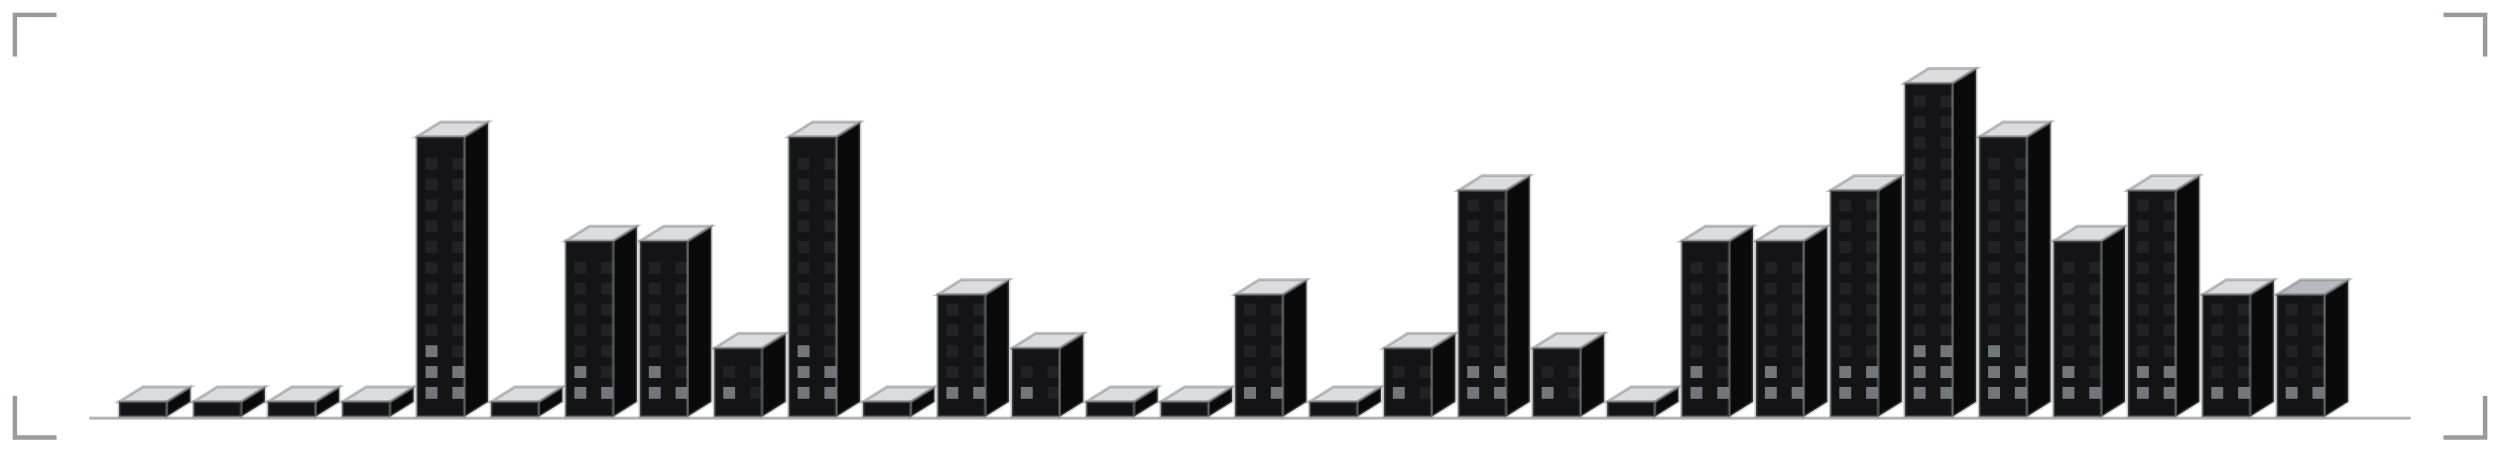
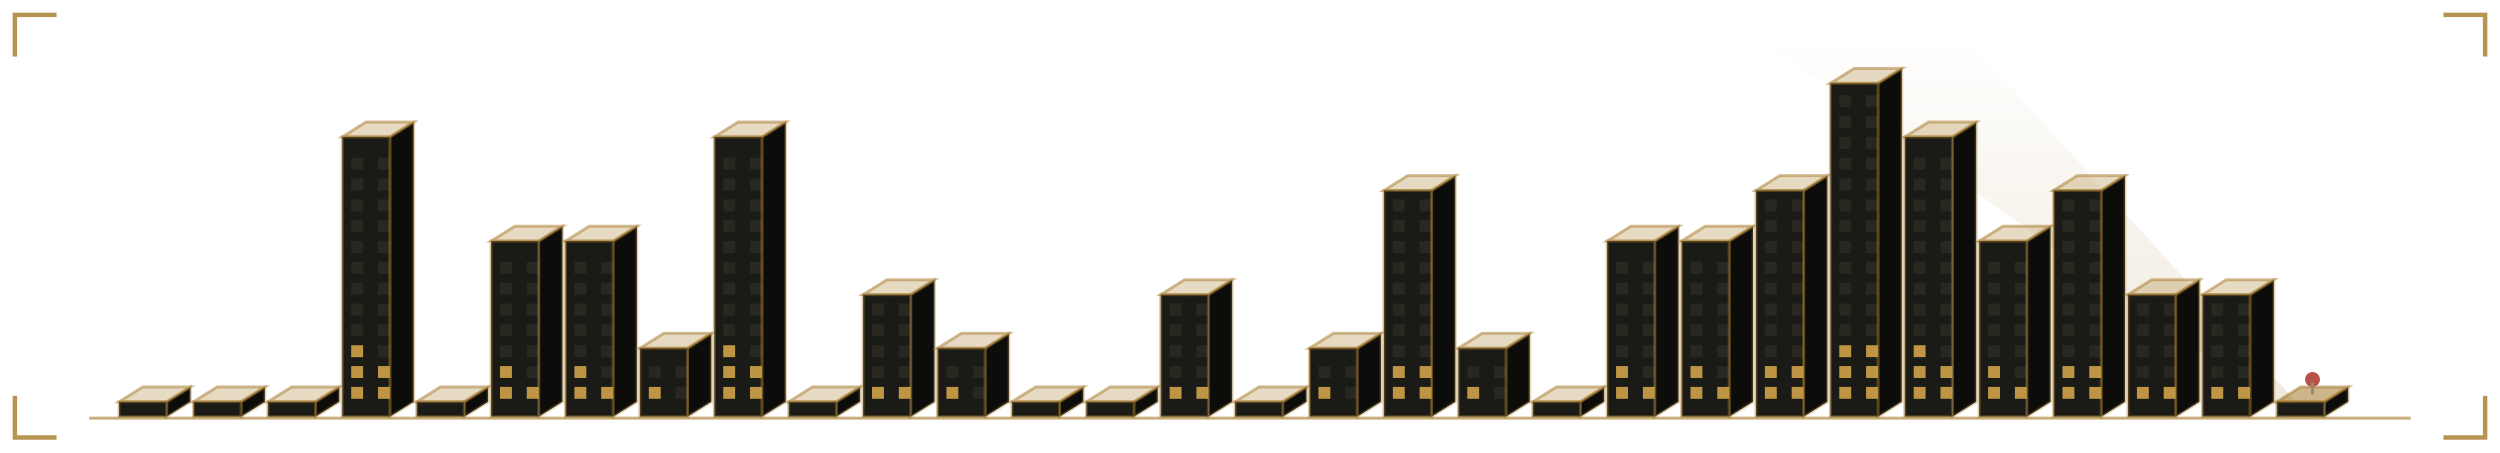
<svg xmlns="http://www.w3.org/2000/svg" viewBox="0 0 840 152" width="840" height="152" role="img" aria-labelledby="skyt skyd">
  <defs>
    <linearGradient id="skybg" x1="0" y1="0" x2="1" y2="1">
-       <stop offset="0" stop-color="#141417" />
-       <stop offset="1" stop-color="#0a0a0b" />
+       <stop offset="0" stop-color="#1a1b16" />
+       <stop offset="1" stop-color="#0c0d0b" />
    </linearGradient>
  </defs>
  <style>
    .mono{font-family:ui-monospace,SFMono-Regular,Menlo,Consolas,"DejaVu Sans Mono",monospace}
-     .lbl{font-size:9.5px;letter-spacing:1.6px;fill:#878c92}
-     .big{font-size:31px;font-weight:700;fill:#707880}
-     .med{font-size:15px;font-weight:700;fill:#707880}
-     .sm{font-size:11px;fill:#707880}
-     .dim{font-size:11px;fill:#878c92}
+     .lbl{font-size:9.5px;letter-spacing:1.6px;fill:#908b78}
+     .big{font-size:31px;font-weight:700;fill:#837650}
+     .med{font-size:15px;font-weight:700;fill:#837650}
+     .sm{font-size:11px;fill:#837650}
+     .dim{font-size:11px;fill:#908b78}
    
-     .win{fill:#878c92;fill-opacity:0.12}
-     .on{fill:#7c8288;fill-opacity:0.9}
+     .pulse{animation:pulse 3.4s ease-in-out infinite}
+     @keyframes pulse{0%,100%{opacity:1}50%{opacity:.62}}
+     .win{fill:#908b78;fill-opacity:0.12}
+     .on{fill:#cfa24a;fill-opacity:0.9}
    
+     .tw{animation:rise 1.1s cubic-bezier(.2,.8,.2,1) both;transform-box:fill-box;transform-origin:50% 100%}
+     .fl{animation:flick 3.2s steps(1) infinite}
+     .beacon{animation:blinkb 1.3s ease-in-out infinite}
+     @keyframes rise{from{transform:scaleY(0.02);opacity:0}to{transform:scaleY(1);opacity:1}}
+     @keyframes flick{0%,70%{fill-opacity:.9}72%,78%{fill-opacity:.15}80%,100%{fill-opacity:.9}}
+     @keyframes blinkb{0%,100%{opacity:1}50%{opacity:.1}}
</style>
-   <path d="M5 19V5H19M821 5H835V19M835 133V147H821M19 147H5V133" fill="none" stroke="#7c8288" stroke-width="1.5" stroke-opacity="0.8" />
+   <path d="M5 19V5H19M821 5H835V19M835 133V147H821M19 147H5V133" fill="none" stroke="#a67928" stroke-width="1.5" stroke-opacity="0.8" />
  <defs>
    <linearGradient id="skyBeam" x1="0" y1="1" x2="0" y2="0">
-       <stop offset="0" stop-color="#7c8288" stop-opacity="0.35" />
-       <stop offset="1" stop-color="#7c8288" stop-opacity="0" />
+       <stop offset="0" stop-color="#a67928" stop-opacity="0.35" />
+       <stop offset="1" stop-color="#a67928" stop-opacity="0" />
    </linearGradient>
  </defs>
+   <polygon points="770,140 776,140 660,12 590,12" fill="url(#skyBeam)" opacity="0.5">
+     <animateTransform attributeName="transform" type="rotate" values="-22 773 140;30 773 140;-22 773 140" dur="11s" repeatCount="indefinite" calcMode="spline" keySplines="0.45 0 0.55 1;0.45 0 0.55 1" />
+   </polygon>
  <g class="tw" style="animation-delay:0.00s">
-     <path d="M56 140V135l8 -5V135Z" fill="#0a0a0b" stroke="#7c8288" stroke-opacity="0.3" />
-     <path d="M40 135l8 -5h16l-8 5Z" fill="#7c8288" fill-opacity="0.28" stroke="#7c8288" stroke-opacity="0.5" />
-     <rect x="40" y="135" width="16" height="5" fill="#141417" stroke="#7c8288" stroke-opacity="0.4" />
+     <path d="M56 140V135l8 -5V135Z" fill="#0c0d0b" stroke="#a67928" stroke-opacity="0.3" />
+     <path d="M40 135l8 -5h16l-8 5Z" fill="#a67928" fill-opacity="0.28" stroke="#a67928" stroke-opacity="0.5" />
+     <rect x="40" y="135" width="16" height="5" fill="#1a1b16" stroke="#a67928" stroke-opacity="0.4" />
  </g>
  <g class="tw" style="animation-delay:0.04s">
-     <path d="M81 140V135l8 -5V135Z" fill="#0a0a0b" stroke="#7c8288" stroke-opacity="0.3" />
-     <path d="M65 135l8 -5h16l-8 5Z" fill="#7c8288" fill-opacity="0.28" stroke="#7c8288" stroke-opacity="0.5" />
-     <rect x="65" y="135" width="16" height="5" fill="#141417" stroke="#7c8288" stroke-opacity="0.4" />
+     <path d="M81 140V135l8 -5V135Z" fill="#0c0d0b" stroke="#a67928" stroke-opacity="0.3" />
+     <path d="M65 135l8 -5h16l-8 5Z" fill="#a67928" fill-opacity="0.28" stroke="#a67928" stroke-opacity="0.5" />
+     <rect x="65" y="135" width="16" height="5" fill="#1a1b16" stroke="#a67928" stroke-opacity="0.4" />
  </g>
  <g class="tw" style="animation-delay:0.08s">
-     <path d="M106 140V135l8 -5V135Z" fill="#0a0a0b" stroke="#7c8288" stroke-opacity="0.3" />
-     <path d="M90 135l8 -5h16l-8 5Z" fill="#7c8288" fill-opacity="0.28" stroke="#7c8288" stroke-opacity="0.5" />
-     <rect x="90" y="135" width="16" height="5" fill="#141417" stroke="#7c8288" stroke-opacity="0.4" />
+     <path d="M106 140V135l8 -5V135Z" fill="#0c0d0b" stroke="#a67928" stroke-opacity="0.3" />
+     <path d="M90 135l8 -5h16l-8 5Z" fill="#a67928" fill-opacity="0.28" stroke="#a67928" stroke-opacity="0.5" />
+     <rect x="90" y="135" width="16" height="5" fill="#1a1b16" stroke="#a67928" stroke-opacity="0.4" />
  </g>
  <g class="tw" style="animation-delay:0.12s">
-     <path d="M131 140V135l8 -5V135Z" fill="#0a0a0b" stroke="#7c8288" stroke-opacity="0.3" />
-     <path d="M115 135l8 -5h16l-8 5Z" fill="#7c8288" fill-opacity="0.28" stroke="#7c8288" stroke-opacity="0.5" />
-     <rect x="115" y="135" width="16" height="5" fill="#141417" stroke="#7c8288" stroke-opacity="0.4" />
+     <path d="M131 140V46l8 -5V135Z" fill="#0c0d0b" stroke="#a67928" stroke-opacity="0.3" />
+     <path d="M115 46l8 -5h16l-8 5Z" fill="#a67928" fill-opacity="0.28" stroke="#a67928" stroke-opacity="0.5" />
+     <rect x="115" y="46" width="16" height="94" fill="#1a1b16" stroke="#a67928" stroke-opacity="0.4" />
+     <rect class="win on" x="118" y="130" width="4" height="4" style="animation-delay:1.11s" />
+     <rect class="win on" x="127" y="130" width="4" height="4" style="animation-delay:1.11s" />
+     <rect class="win on" x="118" y="123" width="4" height="4" style="animation-delay:1.71s" />
+     <rect class="win on fl" x="127" y="123" width="4" height="4" style="animation-delay:1.71s" />
+     <rect class="win on fl" x="118" y="116" width="4" height="4" style="animation-delay:2.31s" />
+     <rect class="win" x="127" y="116" width="4" height="4" />
+     <rect class="win" x="118" y="109" width="4" height="4" />
+     <rect class="win" x="127" y="109" width="4" height="4" />
+     <rect class="win" x="118" y="102" width="4" height="4" />
+     <rect class="win" x="127" y="102" width="4" height="4" />
+     <rect class="win" x="118" y="95" width="4" height="4" />
+     <rect class="win" x="127" y="95" width="4" height="4" />
+     <rect class="win" x="118" y="88" width="4" height="4" />
+     <rect class="win" x="127" y="88" width="4" height="4" />
+     <rect class="win" x="118" y="81" width="4" height="4" />
+     <rect class="win" x="127" y="81" width="4" height="4" />
+     <rect class="win" x="118" y="74" width="4" height="4" />
+     <rect class="win" x="127" y="74" width="4" height="4" />
+     <rect class="win" x="118" y="67" width="4" height="4" />
+     <rect class="win" x="127" y="67" width="4" height="4" />
+     <rect class="win" x="118" y="60" width="4" height="4" />
+     <rect class="win" x="127" y="60" width="4" height="4" />
+     <rect class="win" x="118" y="53" width="4" height="4" />
+     <rect class="win" x="127" y="53" width="4" height="4" />
  </g>
  <g class="tw" style="animation-delay:0.16s">
-     <path d="M156 140V46l8 -5V135Z" fill="#0a0a0b" stroke="#7c8288" stroke-opacity="0.3" />
-     <path d="M140 46l8 -5h16l-8 5Z" fill="#7c8288" fill-opacity="0.28" stroke="#7c8288" stroke-opacity="0.5" />
-     <rect x="140" y="46" width="16" height="94" fill="#141417" stroke="#7c8288" stroke-opacity="0.4" />
-     <rect class="win on" x="143" y="130" width="4" height="4" style="animation-delay:1.48s" />
-     <rect class="win on fl" x="152" y="130" width="4" height="4" style="animation-delay:1.48s" />
-     <rect class="win on fl" x="143" y="123" width="4" height="4" style="animation-delay:2.08s" />
-     <rect class="win on" x="152" y="123" width="4" height="4" style="animation-delay:2.08s" />
-     <rect class="win on" x="143" y="116" width="4" height="4" style="animation-delay:2.68s" />
-     <rect class="win" x="152" y="116" width="4" height="4" />
-     <rect class="win" x="143" y="109" width="4" height="4" />
-     <rect class="win" x="152" y="109" width="4" height="4" />
-     <rect class="win" x="143" y="102" width="4" height="4" />
-     <rect class="win" x="152" y="102" width="4" height="4" />
-     <rect class="win" x="143" y="95" width="4" height="4" />
-     <rect class="win" x="152" y="95" width="4" height="4" />
-     <rect class="win" x="143" y="88" width="4" height="4" />
-     <rect class="win" x="152" y="88" width="4" height="4" />
-     <rect class="win" x="143" y="81" width="4" height="4" />
-     <rect class="win" x="152" y="81" width="4" height="4" />
-     <rect class="win" x="143" y="74" width="4" height="4" />
-     <rect class="win" x="152" y="74" width="4" height="4" />
-     <rect class="win" x="143" y="67" width="4" height="4" />
-     <rect class="win" x="152" y="67" width="4" height="4" />
-     <rect class="win" x="143" y="60" width="4" height="4" />
-     <rect class="win" x="152" y="60" width="4" height="4" />
-     <rect class="win" x="143" y="53" width="4" height="4" />
-     <rect class="win" x="152" y="53" width="4" height="4" />
+     <path d="M156 140V135l8 -5V135Z" fill="#0c0d0b" stroke="#a67928" stroke-opacity="0.3" />
+     <path d="M140 135l8 -5h16l-8 5Z" fill="#a67928" fill-opacity="0.28" stroke="#a67928" stroke-opacity="0.5" />
+     <rect x="140" y="135" width="16" height="5" fill="#1a1b16" stroke="#a67928" stroke-opacity="0.4" />
  </g>
  <g class="tw" style="animation-delay:0.20s">
-     <path d="M181 140V135l8 -5V135Z" fill="#0a0a0b" stroke="#7c8288" stroke-opacity="0.3" />
-     <path d="M165 135l8 -5h16l-8 5Z" fill="#7c8288" fill-opacity="0.28" stroke="#7c8288" stroke-opacity="0.5" />
-     <rect x="165" y="135" width="16" height="5" fill="#141417" stroke="#7c8288" stroke-opacity="0.4" />
+     <path d="M181 140V81l8 -5V135Z" fill="#0c0d0b" stroke="#a67928" stroke-opacity="0.3" />
+     <path d="M165 81l8 -5h16l-8 5Z" fill="#a67928" fill-opacity="0.28" stroke="#a67928" stroke-opacity="0.5" />
+     <rect x="165" y="81" width="16" height="59" fill="#1a1b16" stroke="#a67928" stroke-opacity="0.4" />
+     <rect class="win on fl" x="168" y="130" width="4" height="4" style="animation-delay:1.85s" />
+     <rect class="win on" x="177" y="130" width="4" height="4" style="animation-delay:1.85s" />
+     <rect class="win on" x="168" y="123" width="4" height="4" style="animation-delay:2.45s" />
+     <rect class="win" x="177" y="123" width="4" height="4" />
+     <rect class="win" x="168" y="116" width="4" height="4" />
+     <rect class="win" x="177" y="116" width="4" height="4" />
+     <rect class="win" x="168" y="109" width="4" height="4" />
+     <rect class="win" x="177" y="109" width="4" height="4" />
+     <rect class="win" x="168" y="102" width="4" height="4" />
+     <rect class="win" x="177" y="102" width="4" height="4" />
+     <rect class="win" x="168" y="95" width="4" height="4" />
+     <rect class="win" x="177" y="95" width="4" height="4" />
+     <rect class="win" x="168" y="88" width="4" height="4" />
+     <rect class="win" x="177" y="88" width="4" height="4" />
  </g>
  <g class="tw" style="animation-delay:0.24s">
-     <path d="M206 140V81l8 -5V135Z" fill="#0a0a0b" stroke="#7c8288" stroke-opacity="0.3" />
-     <path d="M190 81l8 -5h16l-8 5Z" fill="#7c8288" fill-opacity="0.28" stroke="#7c8288" stroke-opacity="0.5" />
-     <rect x="190" y="81" width="16" height="59" fill="#141417" stroke="#7c8288" stroke-opacity="0.4" />
+     <path d="M206 140V81l8 -5V135Z" fill="#0c0d0b" stroke="#a67928" stroke-opacity="0.3" />
+     <path d="M190 81l8 -5h16l-8 5Z" fill="#a67928" fill-opacity="0.28" stroke="#a67928" stroke-opacity="0.5" />
+     <rect x="190" y="81" width="16" height="59" fill="#1a1b16" stroke="#a67928" stroke-opacity="0.4" />
    <rect class="win on" x="193" y="130" width="4" height="4" style="animation-delay:2.22s" />
    <rect class="win on" x="202" y="130" width="4" height="4" style="animation-delay:2.22s" />
    <rect class="win on" x="193" y="123" width="4" height="4" style="animation-delay:2.82s" />
    <rect class="win" x="202" y="123" width="4" height="4" />
    <rect class="win" x="193" y="116" width="4" height="4" />
    <rect class="win" x="202" y="116" width="4" height="4" />
    <rect class="win" x="193" y="109" width="4" height="4" />
    <rect class="win" x="202" y="109" width="4" height="4" />
    <rect class="win" x="193" y="102" width="4" height="4" />
    <rect class="win" x="202" y="102" width="4" height="4" />
    <rect class="win" x="193" y="95" width="4" height="4" />
    <rect class="win" x="202" y="95" width="4" height="4" />
    <rect class="win" x="193" y="88" width="4" height="4" />
    <rect class="win" x="202" y="88" width="4" height="4" />
  </g>
  <g class="tw" style="animation-delay:0.28s">
-     <path d="M231 140V81l8 -5V135Z" fill="#0a0a0b" stroke="#7c8288" stroke-opacity="0.3" />
-     <path d="M215 81l8 -5h16l-8 5Z" fill="#7c8288" fill-opacity="0.28" stroke="#7c8288" stroke-opacity="0.5" />
-     <rect x="215" y="81" width="16" height="59" fill="#141417" stroke="#7c8288" stroke-opacity="0.4" />
+     <path d="M231 140V117l8 -5V135Z" fill="#0c0d0b" stroke="#a67928" stroke-opacity="0.3" />
+     <path d="M215 117l8 -5h16l-8 5Z" fill="#a67928" fill-opacity="0.28" stroke="#a67928" stroke-opacity="0.5" />
+     <rect x="215" y="117" width="16" height="23" fill="#1a1b16" stroke="#a67928" stroke-opacity="0.4" />
    <rect class="win on" x="218" y="130" width="4" height="4" style="animation-delay:2.59s" />
-     <rect class="win on" x="227" y="130" width="4" height="4" style="animation-delay:2.59s" />
-     <rect class="win on" x="218" y="123" width="4" height="4" style="animation-delay:0.19s" />
+     <rect class="win" x="227" y="130" width="4" height="4" />
+     <rect class="win" x="218" y="123" width="4" height="4" />
    <rect class="win" x="227" y="123" width="4" height="4" />
-     <rect class="win" x="218" y="116" width="4" height="4" />
-     <rect class="win" x="227" y="116" width="4" height="4" />
-     <rect class="win" x="218" y="109" width="4" height="4" />
-     <rect class="win" x="227" y="109" width="4" height="4" />
-     <rect class="win" x="218" y="102" width="4" height="4" />
-     <rect class="win" x="227" y="102" width="4" height="4" />
-     <rect class="win" x="218" y="95" width="4" height="4" />
-     <rect class="win" x="227" y="95" width="4" height="4" />
-     <rect class="win" x="218" y="88" width="4" height="4" />
-     <rect class="win" x="227" y="88" width="4" height="4" />
  </g>
  <g class="tw" style="animation-delay:0.32s">
-     <path d="M256 140V117l8 -5V135Z" fill="#0a0a0b" stroke="#7c8288" stroke-opacity="0.3" />
-     <path d="M240 117l8 -5h16l-8 5Z" fill="#7c8288" fill-opacity="0.28" stroke="#7c8288" stroke-opacity="0.5" />
-     <rect x="240" y="117" width="16" height="23" fill="#141417" stroke="#7c8288" stroke-opacity="0.4" />
+     <path d="M256 140V46l8 -5V135Z" fill="#0c0d0b" stroke="#a67928" stroke-opacity="0.3" />
+     <path d="M240 46l8 -5h16l-8 5Z" fill="#a67928" fill-opacity="0.28" stroke="#a67928" stroke-opacity="0.5" />
+     <rect x="240" y="46" width="16" height="94" fill="#1a1b16" stroke="#a67928" stroke-opacity="0.4" />
    <rect class="win on" x="243" y="130" width="4" height="4" style="animation-delay:2.96s" />
-     <rect class="win" x="252" y="130" width="4" height="4" />
-     <rect class="win" x="243" y="123" width="4" height="4" />
-     <rect class="win" x="252" y="123" width="4" height="4" />
+     <rect class="win on" x="252" y="130" width="4" height="4" style="animation-delay:2.96s" />
+     <rect class="win on" x="243" y="123" width="4" height="4" style="animation-delay:0.56s" />
+     <rect class="win on fl" x="252" y="123" width="4" height="4" style="animation-delay:0.56s" />
+     <rect class="win on fl" x="243" y="116" width="4" height="4" style="animation-delay:1.16s" />
+     <rect class="win" x="252" y="116" width="4" height="4" />
+     <rect class="win" x="243" y="109" width="4" height="4" />
+     <rect class="win" x="252" y="109" width="4" height="4" />
+     <rect class="win" x="243" y="102" width="4" height="4" />
+     <rect class="win" x="252" y="102" width="4" height="4" />
+     <rect class="win" x="243" y="95" width="4" height="4" />
+     <rect class="win" x="252" y="95" width="4" height="4" />
+     <rect class="win" x="243" y="88" width="4" height="4" />
+     <rect class="win" x="252" y="88" width="4" height="4" />
+     <rect class="win" x="243" y="81" width="4" height="4" />
+     <rect class="win" x="252" y="81" width="4" height="4" />
+     <rect class="win" x="243" y="74" width="4" height="4" />
+     <rect class="win" x="252" y="74" width="4" height="4" />
+     <rect class="win" x="243" y="67" width="4" height="4" />
+     <rect class="win" x="252" y="67" width="4" height="4" />
+     <rect class="win" x="243" y="60" width="4" height="4" />
+     <rect class="win" x="252" y="60" width="4" height="4" />
+     <rect class="win" x="243" y="53" width="4" height="4" />
+     <rect class="win" x="252" y="53" width="4" height="4" />
  </g>
  <g class="tw" style="animation-delay:0.36s">
-     <path d="M281 140V46l8 -5V135Z" fill="#0a0a0b" stroke="#7c8288" stroke-opacity="0.3" />
-     <path d="M265 46l8 -5h16l-8 5Z" fill="#7c8288" fill-opacity="0.28" stroke="#7c8288" stroke-opacity="0.5" />
-     <rect x="265" y="46" width="16" height="94" fill="#141417" stroke="#7c8288" stroke-opacity="0.4" />
-     <rect class="win on" x="268" y="130" width="4" height="4" style="animation-delay:0.33s" />
-     <rect class="win on fl" x="277" y="130" width="4" height="4" style="animation-delay:0.33s" />
-     <rect class="win on fl" x="268" y="123" width="4" height="4" style="animation-delay:0.93s" />
-     <rect class="win on" x="277" y="123" width="4" height="4" style="animation-delay:0.93s" />
-     <rect class="win on" x="268" y="116" width="4" height="4" style="animation-delay:1.53s" />
-     <rect class="win" x="277" y="116" width="4" height="4" />
-     <rect class="win" x="268" y="109" width="4" height="4" />
-     <rect class="win" x="277" y="109" width="4" height="4" />
-     <rect class="win" x="268" y="102" width="4" height="4" />
-     <rect class="win" x="277" y="102" width="4" height="4" />
-     <rect class="win" x="268" y="95" width="4" height="4" />
-     <rect class="win" x="277" y="95" width="4" height="4" />
-     <rect class="win" x="268" y="88" width="4" height="4" />
-     <rect class="win" x="277" y="88" width="4" height="4" />
-     <rect class="win" x="268" y="81" width="4" height="4" />
-     <rect class="win" x="277" y="81" width="4" height="4" />
-     <rect class="win" x="268" y="74" width="4" height="4" />
-     <rect class="win" x="277" y="74" width="4" height="4" />
-     <rect class="win" x="268" y="67" width="4" height="4" />
-     <rect class="win" x="277" y="67" width="4" height="4" />
-     <rect class="win" x="268" y="60" width="4" height="4" />
-     <rect class="win" x="277" y="60" width="4" height="4" />
-     <rect class="win" x="268" y="53" width="4" height="4" />
-     <rect class="win" x="277" y="53" width="4" height="4" />
+     <path d="M281 140V135l8 -5V135Z" fill="#0c0d0b" stroke="#a67928" stroke-opacity="0.3" />
+     <path d="M265 135l8 -5h16l-8 5Z" fill="#a67928" fill-opacity="0.28" stroke="#a67928" stroke-opacity="0.5" />
+     <rect x="265" y="135" width="16" height="5" fill="#1a1b16" stroke="#a67928" stroke-opacity="0.4" />
  </g>
  <g class="tw" style="animation-delay:0.40s">
-     <path d="M306 140V135l8 -5V135Z" fill="#0a0a0b" stroke="#7c8288" stroke-opacity="0.3" />
-     <path d="M290 135l8 -5h16l-8 5Z" fill="#7c8288" fill-opacity="0.28" stroke="#7c8288" stroke-opacity="0.5" />
-     <rect x="290" y="135" width="16" height="5" fill="#141417" stroke="#7c8288" stroke-opacity="0.4" />
+     <path d="M306 140V99l8 -5V135Z" fill="#0c0d0b" stroke="#a67928" stroke-opacity="0.3" />
+     <path d="M290 99l8 -5h16l-8 5Z" fill="#a67928" fill-opacity="0.28" stroke="#a67928" stroke-opacity="0.5" />
+     <rect x="290" y="99" width="16" height="41" fill="#1a1b16" stroke="#a67928" stroke-opacity="0.4" />
+     <rect class="win on fl" x="293" y="130" width="4" height="4" style="animation-delay:0.70s" />
+     <rect class="win on" x="302" y="130" width="4" height="4" style="animation-delay:0.70s" />
+     <rect class="win" x="293" y="123" width="4" height="4" />
+     <rect class="win" x="302" y="123" width="4" height="4" />
+     <rect class="win" x="293" y="116" width="4" height="4" />
+     <rect class="win" x="302" y="116" width="4" height="4" />
+     <rect class="win" x="293" y="109" width="4" height="4" />
+     <rect class="win" x="302" y="109" width="4" height="4" />
+     <rect class="win" x="293" y="102" width="4" height="4" />
+     <rect class="win" x="302" y="102" width="4" height="4" />
  </g>
  <g class="tw" style="animation-delay:0.44s">
-     <path d="M331 140V99l8 -5V135Z" fill="#0a0a0b" stroke="#7c8288" stroke-opacity="0.3" />
-     <path d="M315 99l8 -5h16l-8 5Z" fill="#7c8288" fill-opacity="0.28" stroke="#7c8288" stroke-opacity="0.5" />
-     <rect x="315" y="99" width="16" height="41" fill="#141417" stroke="#7c8288" stroke-opacity="0.4" />
+     <path d="M331 140V117l8 -5V135Z" fill="#0c0d0b" stroke="#a67928" stroke-opacity="0.3" />
+     <path d="M315 117l8 -5h16l-8 5Z" fill="#a67928" fill-opacity="0.28" stroke="#a67928" stroke-opacity="0.5" />
+     <rect x="315" y="117" width="16" height="23" fill="#1a1b16" stroke="#a67928" stroke-opacity="0.4" />
    <rect class="win on" x="318" y="130" width="4" height="4" style="animation-delay:1.07s" />
-     <rect class="win on" x="327" y="130" width="4" height="4" style="animation-delay:1.07s" />
+     <rect class="win" x="327" y="130" width="4" height="4" />
    <rect class="win" x="318" y="123" width="4" height="4" />
    <rect class="win" x="327" y="123" width="4" height="4" />
-     <rect class="win" x="318" y="116" width="4" height="4" />
-     <rect class="win" x="327" y="116" width="4" height="4" />
-     <rect class="win" x="318" y="109" width="4" height="4" />
-     <rect class="win" x="327" y="109" width="4" height="4" />
-     <rect class="win" x="318" y="102" width="4" height="4" />
-     <rect class="win" x="327" y="102" width="4" height="4" />
  </g>
  <g class="tw" style="animation-delay:0.48s">
-     <path d="M356 140V117l8 -5V135Z" fill="#0a0a0b" stroke="#7c8288" stroke-opacity="0.3" />
-     <path d="M340 117l8 -5h16l-8 5Z" fill="#7c8288" fill-opacity="0.28" stroke="#7c8288" stroke-opacity="0.5" />
-     <rect x="340" y="117" width="16" height="23" fill="#141417" stroke="#7c8288" stroke-opacity="0.4" />
-     <rect class="win on" x="343" y="130" width="4" height="4" style="animation-delay:1.44s" />
-     <rect class="win" x="352" y="130" width="4" height="4" />
-     <rect class="win" x="343" y="123" width="4" height="4" />
-     <rect class="win" x="352" y="123" width="4" height="4" />
+     <path d="M356 140V135l8 -5V135Z" fill="#0c0d0b" stroke="#a67928" stroke-opacity="0.3" />
+     <path d="M340 135l8 -5h16l-8 5Z" fill="#a67928" fill-opacity="0.28" stroke="#a67928" stroke-opacity="0.5" />
+     <rect x="340" y="135" width="16" height="5" fill="#1a1b16" stroke="#a67928" stroke-opacity="0.4" />
  </g>
  <g class="tw" style="animation-delay:0.52s">
-     <path d="M381 140V135l8 -5V135Z" fill="#0a0a0b" stroke="#7c8288" stroke-opacity="0.3" />
-     <path d="M365 135l8 -5h16l-8 5Z" fill="#7c8288" fill-opacity="0.28" stroke="#7c8288" stroke-opacity="0.5" />
-     <rect x="365" y="135" width="16" height="5" fill="#141417" stroke="#7c8288" stroke-opacity="0.4" />
+     <path d="M381 140V135l8 -5V135Z" fill="#0c0d0b" stroke="#a67928" stroke-opacity="0.3" />
+     <path d="M365 135l8 -5h16l-8 5Z" fill="#a67928" fill-opacity="0.28" stroke="#a67928" stroke-opacity="0.5" />
+     <rect x="365" y="135" width="16" height="5" fill="#1a1b16" stroke="#a67928" stroke-opacity="0.4" />
  </g>
  <g class="tw" style="animation-delay:0.56s">
-     <path d="M406 140V135l8 -5V135Z" fill="#0a0a0b" stroke="#7c8288" stroke-opacity="0.3" />
-     <path d="M390 135l8 -5h16l-8 5Z" fill="#7c8288" fill-opacity="0.28" stroke="#7c8288" stroke-opacity="0.5" />
-     <rect x="390" y="135" width="16" height="5" fill="#141417" stroke="#7c8288" stroke-opacity="0.4" />
+     <path d="M406 140V99l8 -5V135Z" fill="#0c0d0b" stroke="#a67928" stroke-opacity="0.3" />
+     <path d="M390 99l8 -5h16l-8 5Z" fill="#a67928" fill-opacity="0.28" stroke="#a67928" stroke-opacity="0.5" />
+     <rect x="390" y="99" width="16" height="41" fill="#1a1b16" stroke="#a67928" stroke-opacity="0.4" />
+     <rect class="win on" x="393" y="130" width="4" height="4" style="animation-delay:2.18s" />
+     <rect class="win on fl" x="402" y="130" width="4" height="4" style="animation-delay:2.18s" />
+     <rect class="win" x="393" y="123" width="4" height="4" />
+     <rect class="win" x="402" y="123" width="4" height="4" />
+     <rect class="win" x="393" y="116" width="4" height="4" />
+     <rect class="win" x="402" y="116" width="4" height="4" />
+     <rect class="win" x="393" y="109" width="4" height="4" />
+     <rect class="win" x="402" y="109" width="4" height="4" />
+     <rect class="win" x="393" y="102" width="4" height="4" />
+     <rect class="win" x="402" y="102" width="4" height="4" />
  </g>
  <g class="tw" style="animation-delay:0.60s">
-     <path d="M431 140V99l8 -5V135Z" fill="#0a0a0b" stroke="#7c8288" stroke-opacity="0.3" />
-     <path d="M415 99l8 -5h16l-8 5Z" fill="#7c8288" fill-opacity="0.28" stroke="#7c8288" stroke-opacity="0.5" />
-     <rect x="415" y="99" width="16" height="41" fill="#141417" stroke="#7c8288" stroke-opacity="0.4" />
-     <rect class="win on fl" x="418" y="130" width="4" height="4" style="animation-delay:2.55s" />
-     <rect class="win on" x="427" y="130" width="4" height="4" style="animation-delay:2.55s" />
-     <rect class="win" x="418" y="123" width="4" height="4" />
-     <rect class="win" x="427" y="123" width="4" height="4" />
-     <rect class="win" x="418" y="116" width="4" height="4" />
-     <rect class="win" x="427" y="116" width="4" height="4" />
-     <rect class="win" x="418" y="109" width="4" height="4" />
-     <rect class="win" x="427" y="109" width="4" height="4" />
-     <rect class="win" x="418" y="102" width="4" height="4" />
-     <rect class="win" x="427" y="102" width="4" height="4" />
+     <path d="M431 140V135l8 -5V135Z" fill="#0c0d0b" stroke="#a67928" stroke-opacity="0.3" />
+     <path d="M415 135l8 -5h16l-8 5Z" fill="#a67928" fill-opacity="0.28" stroke="#a67928" stroke-opacity="0.5" />
+     <rect x="415" y="135" width="16" height="5" fill="#1a1b16" stroke="#a67928" stroke-opacity="0.4" />
  </g>
  <g class="tw" style="animation-delay:0.64s">
-     <path d="M456 140V135l8 -5V135Z" fill="#0a0a0b" stroke="#7c8288" stroke-opacity="0.3" />
-     <path d="M440 135l8 -5h16l-8 5Z" fill="#7c8288" fill-opacity="0.28" stroke="#7c8288" stroke-opacity="0.5" />
-     <rect x="440" y="135" width="16" height="5" fill="#141417" stroke="#7c8288" stroke-opacity="0.4" />
+     <path d="M456 140V117l8 -5V135Z" fill="#0c0d0b" stroke="#a67928" stroke-opacity="0.3" />
+     <path d="M440 117l8 -5h16l-8 5Z" fill="#a67928" fill-opacity="0.28" stroke="#a67928" stroke-opacity="0.5" />
+     <rect x="440" y="117" width="16" height="23" fill="#1a1b16" stroke="#a67928" stroke-opacity="0.4" />
+     <rect class="win on" x="443" y="130" width="4" height="4" style="animation-delay:2.92s" />
+     <rect class="win" x="452" y="130" width="4" height="4" />
+     <rect class="win" x="443" y="123" width="4" height="4" />
+     <rect class="win" x="452" y="123" width="4" height="4" />
  </g>
  <g class="tw" style="animation-delay:0.68s">
-     <path d="M481 140V117l8 -5V135Z" fill="#0a0a0b" stroke="#7c8288" stroke-opacity="0.3" />
-     <path d="M465 117l8 -5h16l-8 5Z" fill="#7c8288" fill-opacity="0.28" stroke="#7c8288" stroke-opacity="0.5" />
-     <rect x="465" y="117" width="16" height="23" fill="#141417" stroke="#7c8288" stroke-opacity="0.4" />
+     <path d="M481 140V64l8 -5V135Z" fill="#0c0d0b" stroke="#a67928" stroke-opacity="0.3" />
+     <path d="M465 64l8 -5h16l-8 5Z" fill="#a67928" fill-opacity="0.28" stroke="#a67928" stroke-opacity="0.5" />
+     <rect x="465" y="64" width="16" height="76" fill="#1a1b16" stroke="#a67928" stroke-opacity="0.4" />
    <rect class="win on" x="468" y="130" width="4" height="4" style="animation-delay:0.29s" />
-     <rect class="win" x="477" y="130" width="4" height="4" />
-     <rect class="win" x="468" y="123" width="4" height="4" />
-     <rect class="win" x="477" y="123" width="4" height="4" />
+     <rect class="win on" x="477" y="130" width="4" height="4" style="animation-delay:0.29s" />
+     <rect class="win on" x="468" y="123" width="4" height="4" style="animation-delay:0.89s" />
+     <rect class="win on" x="477" y="123" width="4" height="4" style="animation-delay:0.89s" />
+     <rect class="win" x="468" y="116" width="4" height="4" />
+     <rect class="win" x="477" y="116" width="4" height="4" />
+     <rect class="win" x="468" y="109" width="4" height="4" />
+     <rect class="win" x="477" y="109" width="4" height="4" />
+     <rect class="win" x="468" y="102" width="4" height="4" />
+     <rect class="win" x="477" y="102" width="4" height="4" />
+     <rect class="win" x="468" y="95" width="4" height="4" />
+     <rect class="win" x="477" y="95" width="4" height="4" />
+     <rect class="win" x="468" y="88" width="4" height="4" />
+     <rect class="win" x="477" y="88" width="4" height="4" />
+     <rect class="win" x="468" y="81" width="4" height="4" />
+     <rect class="win" x="477" y="81" width="4" height="4" />
+     <rect class="win" x="468" y="74" width="4" height="4" />
+     <rect class="win" x="477" y="74" width="4" height="4" />
+     <rect class="win" x="468" y="67" width="4" height="4" />
+     <rect class="win" x="477" y="67" width="4" height="4" />
  </g>
  <g class="tw" style="animation-delay:0.72s">
-     <path d="M506 140V64l8 -5V135Z" fill="#0a0a0b" stroke="#7c8288" stroke-opacity="0.3" />
-     <path d="M490 64l8 -5h16l-8 5Z" fill="#7c8288" fill-opacity="0.28" stroke="#7c8288" stroke-opacity="0.5" />
-     <rect x="490" y="64" width="16" height="76" fill="#141417" stroke="#7c8288" stroke-opacity="0.4" />
+     <path d="M506 140V117l8 -5V135Z" fill="#0c0d0b" stroke="#a67928" stroke-opacity="0.3" />
+     <path d="M490 117l8 -5h16l-8 5Z" fill="#a67928" fill-opacity="0.28" stroke="#a67928" stroke-opacity="0.5" />
+     <rect x="490" y="117" width="16" height="23" fill="#1a1b16" stroke="#a67928" stroke-opacity="0.4" />
    <rect class="win on" x="493" y="130" width="4" height="4" style="animation-delay:0.66s" />
-     <rect class="win on" x="502" y="130" width="4" height="4" style="animation-delay:0.66s" />
-     <rect class="win on" x="493" y="123" width="4" height="4" style="animation-delay:1.26s" />
-     <rect class="win on fl" x="502" y="123" width="4" height="4" style="animation-delay:1.26s" />
-     <rect class="win" x="493" y="116" width="4" height="4" />
-     <rect class="win" x="502" y="116" width="4" height="4" />
-     <rect class="win" x="493" y="109" width="4" height="4" />
-     <rect class="win" x="502" y="109" width="4" height="4" />
-     <rect class="win" x="493" y="102" width="4" height="4" />
-     <rect class="win" x="502" y="102" width="4" height="4" />
-     <rect class="win" x="493" y="95" width="4" height="4" />
-     <rect class="win" x="502" y="95" width="4" height="4" />
-     <rect class="win" x="493" y="88" width="4" height="4" />
-     <rect class="win" x="502" y="88" width="4" height="4" />
-     <rect class="win" x="493" y="81" width="4" height="4" />
-     <rect class="win" x="502" y="81" width="4" height="4" />
-     <rect class="win" x="493" y="74" width="4" height="4" />
-     <rect class="win" x="502" y="74" width="4" height="4" />
-     <rect class="win" x="493" y="67" width="4" height="4" />
-     <rect class="win" x="502" y="67" width="4" height="4" />
+     <rect class="win" x="502" y="130" width="4" height="4" />
+     <rect class="win" x="493" y="123" width="4" height="4" />
+     <rect class="win" x="502" y="123" width="4" height="4" />
  </g>
  <g class="tw" style="animation-delay:0.76s">
-     <path d="M531 140V117l8 -5V135Z" fill="#0a0a0b" stroke="#7c8288" stroke-opacity="0.3" />
-     <path d="M515 117l8 -5h16l-8 5Z" fill="#7c8288" fill-opacity="0.28" stroke="#7c8288" stroke-opacity="0.5" />
-     <rect x="515" y="117" width="16" height="23" fill="#141417" stroke="#7c8288" stroke-opacity="0.4" />
-     <rect class="win on" x="518" y="130" width="4" height="4" style="animation-delay:1.03s" />
-     <rect class="win" x="527" y="130" width="4" height="4" />
-     <rect class="win" x="518" y="123" width="4" height="4" />
-     <rect class="win" x="527" y="123" width="4" height="4" />
+     <path d="M531 140V135l8 -5V135Z" fill="#0c0d0b" stroke="#a67928" stroke-opacity="0.3" />
+     <path d="M515 135l8 -5h16l-8 5Z" fill="#a67928" fill-opacity="0.28" stroke="#a67928" stroke-opacity="0.5" />
+     <rect x="515" y="135" width="16" height="5" fill="#1a1b16" stroke="#a67928" stroke-opacity="0.4" />
  </g>
  <g class="tw" style="animation-delay:0.80s">
-     <path d="M556 140V135l8 -5V135Z" fill="#0a0a0b" stroke="#7c8288" stroke-opacity="0.3" />
-     <path d="M540 135l8 -5h16l-8 5Z" fill="#7c8288" fill-opacity="0.28" stroke="#7c8288" stroke-opacity="0.5" />
-     <rect x="540" y="135" width="16" height="5" fill="#141417" stroke="#7c8288" stroke-opacity="0.4" />
+     <path d="M556 140V81l8 -5V135Z" fill="#0c0d0b" stroke="#a67928" stroke-opacity="0.3" />
+     <path d="M540 81l8 -5h16l-8 5Z" fill="#a67928" fill-opacity="0.28" stroke="#a67928" stroke-opacity="0.5" />
+     <rect x="540" y="81" width="16" height="59" fill="#1a1b16" stroke="#a67928" stroke-opacity="0.4" />
+     <rect class="win on fl" x="543" y="130" width="4" height="4" style="animation-delay:1.40s" />
+     <rect class="win on" x="552" y="130" width="4" height="4" style="animation-delay:1.40s" />
+     <rect class="win on" x="543" y="123" width="4" height="4" style="animation-delay:2.00s" />
+     <rect class="win" x="552" y="123" width="4" height="4" />
+     <rect class="win" x="543" y="116" width="4" height="4" />
+     <rect class="win" x="552" y="116" width="4" height="4" />
+     <rect class="win" x="543" y="109" width="4" height="4" />
+     <rect class="win" x="552" y="109" width="4" height="4" />
+     <rect class="win" x="543" y="102" width="4" height="4" />
+     <rect class="win" x="552" y="102" width="4" height="4" />
+     <rect class="win" x="543" y="95" width="4" height="4" />
+     <rect class="win" x="552" y="95" width="4" height="4" />
+     <rect class="win" x="543" y="88" width="4" height="4" />
+     <rect class="win" x="552" y="88" width="4" height="4" />
  </g>
  <g class="tw" style="animation-delay:0.84s">
-     <path d="M581 140V81l8 -5V135Z" fill="#0a0a0b" stroke="#7c8288" stroke-opacity="0.3" />
-     <path d="M565 81l8 -5h16l-8 5Z" fill="#7c8288" fill-opacity="0.28" stroke="#7c8288" stroke-opacity="0.5" />
-     <rect x="565" y="81" width="16" height="59" fill="#141417" stroke="#7c8288" stroke-opacity="0.4" />
+     <path d="M581 140V81l8 -5V135Z" fill="#0c0d0b" stroke="#a67928" stroke-opacity="0.3" />
+     <path d="M565 81l8 -5h16l-8 5Z" fill="#a67928" fill-opacity="0.28" stroke="#a67928" stroke-opacity="0.5" />
+     <rect x="565" y="81" width="16" height="59" fill="#1a1b16" stroke="#a67928" stroke-opacity="0.4" />
    <rect class="win on" x="568" y="130" width="4" height="4" style="animation-delay:1.77s" />
    <rect class="win on" x="577" y="130" width="4" height="4" style="animation-delay:1.77s" />
    <rect class="win on" x="568" y="123" width="4" height="4" style="animation-delay:2.37s" />
    <rect class="win" x="577" y="123" width="4" height="4" />
    <rect class="win" x="568" y="116" width="4" height="4" />
    <rect class="win" x="577" y="116" width="4" height="4" />
    <rect class="win" x="568" y="109" width="4" height="4" />
    <rect class="win" x="577" y="109" width="4" height="4" />
    <rect class="win" x="568" y="102" width="4" height="4" />
    <rect class="win" x="577" y="102" width="4" height="4" />
    <rect class="win" x="568" y="95" width="4" height="4" />
    <rect class="win" x="577" y="95" width="4" height="4" />
    <rect class="win" x="568" y="88" width="4" height="4" />
    <rect class="win" x="577" y="88" width="4" height="4" />
  </g>
  <g class="tw" style="animation-delay:0.88s">
-     <path d="M606 140V81l8 -5V135Z" fill="#0a0a0b" stroke="#7c8288" stroke-opacity="0.3" />
-     <path d="M590 81l8 -5h16l-8 5Z" fill="#7c8288" fill-opacity="0.28" stroke="#7c8288" stroke-opacity="0.5" />
-     <rect x="590" y="81" width="16" height="59" fill="#141417" stroke="#7c8288" stroke-opacity="0.4" />
+     <path d="M606 140V64l8 -5V135Z" fill="#0c0d0b" stroke="#a67928" stroke-opacity="0.3" />
+     <path d="M590 64l8 -5h16l-8 5Z" fill="#a67928" fill-opacity="0.28" stroke="#a67928" stroke-opacity="0.5" />
+     <rect x="590" y="64" width="16" height="76" fill="#1a1b16" stroke="#a67928" stroke-opacity="0.4" />
    <rect class="win on" x="593" y="130" width="4" height="4" style="animation-delay:2.14s" />
    <rect class="win on" x="602" y="130" width="4" height="4" style="animation-delay:2.14s" />
    <rect class="win on" x="593" y="123" width="4" height="4" style="animation-delay:2.74s" />
-     <rect class="win" x="602" y="123" width="4" height="4" />
+     <rect class="win on" x="602" y="123" width="4" height="4" style="animation-delay:2.74s" />
    <rect class="win" x="593" y="116" width="4" height="4" />
    <rect class="win" x="602" y="116" width="4" height="4" />
    <rect class="win" x="593" y="109" width="4" height="4" />
    <rect class="win" x="602" y="109" width="4" height="4" />
    <rect class="win" x="593" y="102" width="4" height="4" />
    <rect class="win" x="602" y="102" width="4" height="4" />
    <rect class="win" x="593" y="95" width="4" height="4" />
    <rect class="win" x="602" y="95" width="4" height="4" />
    <rect class="win" x="593" y="88" width="4" height="4" />
    <rect class="win" x="602" y="88" width="4" height="4" />
+     <rect class="win" x="593" y="81" width="4" height="4" />
+     <rect class="win" x="602" y="81" width="4" height="4" />
+     <rect class="win" x="593" y="74" width="4" height="4" />
+     <rect class="win" x="602" y="74" width="4" height="4" />
+     <rect class="win" x="593" y="67" width="4" height="4" />
+     <rect class="win" x="602" y="67" width="4" height="4" />
  </g>
  <g class="tw" style="animation-delay:0.92s">
-     <path d="M631 140V64l8 -5V135Z" fill="#0a0a0b" stroke="#7c8288" stroke-opacity="0.3" />
-     <path d="M615 64l8 -5h16l-8 5Z" fill="#7c8288" fill-opacity="0.28" stroke="#7c8288" stroke-opacity="0.5" />
-     <rect x="615" y="64" width="16" height="76" fill="#141417" stroke="#7c8288" stroke-opacity="0.4" />
+     <path d="M631 140V28l8 -5V135Z" fill="#0c0d0b" stroke="#a67928" stroke-opacity="0.3" />
+     <path d="M615 28l8 -5h16l-8 5Z" fill="#a67928" fill-opacity="0.28" stroke="#a67928" stroke-opacity="0.5" />
+     <rect x="615" y="28" width="16" height="112" fill="#1a1b16" stroke="#a67928" stroke-opacity="0.4" />
    <rect class="win on" x="618" y="130" width="4" height="4" style="animation-delay:2.51s" />
    <rect class="win on" x="627" y="130" width="4" height="4" style="animation-delay:2.51s" />
    <rect class="win on" x="618" y="123" width="4" height="4" style="animation-delay:0.11s" />
    <rect class="win on fl" x="627" y="123" width="4" height="4" style="animation-delay:0.11s" />
-     <rect class="win" x="618" y="116" width="4" height="4" />
-     <rect class="win" x="627" y="116" width="4" height="4" />
+     <rect class="win on fl" x="618" y="116" width="4" height="4" style="animation-delay:0.71s" />
+     <rect class="win on" x="627" y="116" width="4" height="4" style="animation-delay:0.71s" />
    <rect class="win" x="618" y="109" width="4" height="4" />
    <rect class="win" x="627" y="109" width="4" height="4" />
    <rect class="win" x="618" y="102" width="4" height="4" />
    <rect class="win" x="627" y="102" width="4" height="4" />
    <rect class="win" x="618" y="95" width="4" height="4" />
    <rect class="win" x="627" y="95" width="4" height="4" />
    <rect class="win" x="618" y="88" width="4" height="4" />
    <rect class="win" x="627" y="88" width="4" height="4" />
    <rect class="win" x="618" y="81" width="4" height="4" />
    <rect class="win" x="627" y="81" width="4" height="4" />
    <rect class="win" x="618" y="74" width="4" height="4" />
    <rect class="win" x="627" y="74" width="4" height="4" />
    <rect class="win" x="618" y="67" width="4" height="4" />
    <rect class="win" x="627" y="67" width="4" height="4" />
+     <rect class="win" x="618" y="60" width="4" height="4" />
+     <rect class="win" x="627" y="60" width="4" height="4" />
+     <rect class="win" x="618" y="53" width="4" height="4" />
+     <rect class="win" x="627" y="53" width="4" height="4" />
+     <rect class="win" x="618" y="46" width="4" height="4" />
+     <rect class="win" x="627" y="46" width="4" height="4" />
+     <rect class="win" x="618" y="39" width="4" height="4" />
+     <rect class="win" x="627" y="39" width="4" height="4" />
+     <rect class="win" x="618" y="32" width="4" height="4" />
+     <rect class="win" x="627" y="32" width="4" height="4" />
  </g>
  <g class="tw" style="animation-delay:0.96s">
-     <path d="M656 140V28l8 -5V135Z" fill="#0a0a0b" stroke="#7c8288" stroke-opacity="0.3" />
-     <path d="M640 28l8 -5h16l-8 5Z" fill="#7c8288" fill-opacity="0.28" stroke="#7c8288" stroke-opacity="0.5" />
-     <rect x="640" y="28" width="16" height="112" fill="#141417" stroke="#7c8288" stroke-opacity="0.4" />
+     <path d="M656 140V46l8 -5V135Z" fill="#0c0d0b" stroke="#a67928" stroke-opacity="0.3" />
+     <path d="M640 46l8 -5h16l-8 5Z" fill="#a67928" fill-opacity="0.28" stroke="#a67928" stroke-opacity="0.5" />
+     <rect x="640" y="46" width="16" height="94" fill="#1a1b16" stroke="#a67928" stroke-opacity="0.4" />
    <rect class="win on" x="643" y="130" width="4" height="4" style="animation-delay:2.88s" />
    <rect class="win on fl" x="652" y="130" width="4" height="4" style="animation-delay:2.88s" />
    <rect class="win on fl" x="643" y="123" width="4" height="4" style="animation-delay:0.48s" />
    <rect class="win on" x="652" y="123" width="4" height="4" style="animation-delay:0.48s" />
    <rect class="win on" x="643" y="116" width="4" height="4" style="animation-delay:1.08s" />
-     <rect class="win on" x="652" y="116" width="4" height="4" style="animation-delay:1.08s" />
+     <rect class="win" x="652" y="116" width="4" height="4" />
    <rect class="win" x="643" y="109" width="4" height="4" />
    <rect class="win" x="652" y="109" width="4" height="4" />
    <rect class="win" x="643" y="102" width="4" height="4" />
    <rect class="win" x="652" y="102" width="4" height="4" />
    <rect class="win" x="643" y="95" width="4" height="4" />
    <rect class="win" x="652" y="95" width="4" height="4" />
    <rect class="win" x="643" y="88" width="4" height="4" />
    <rect class="win" x="652" y="88" width="4" height="4" />
    <rect class="win" x="643" y="81" width="4" height="4" />
    <rect class="win" x="652" y="81" width="4" height="4" />
    <rect class="win" x="643" y="74" width="4" height="4" />
    <rect class="win" x="652" y="74" width="4" height="4" />
    <rect class="win" x="643" y="67" width="4" height="4" />
    <rect class="win" x="652" y="67" width="4" height="4" />
    <rect class="win" x="643" y="60" width="4" height="4" />
    <rect class="win" x="652" y="60" width="4" height="4" />
    <rect class="win" x="643" y="53" width="4" height="4" />
    <rect class="win" x="652" y="53" width="4" height="4" />
-     <rect class="win" x="643" y="46" width="4" height="4" />
-     <rect class="win" x="652" y="46" width="4" height="4" />
-     <rect class="win" x="643" y="39" width="4" height="4" />
-     <rect class="win" x="652" y="39" width="4" height="4" />
-     <rect class="win" x="643" y="32" width="4" height="4" />
-     <rect class="win" x="652" y="32" width="4" height="4" />
  </g>
  <g class="tw" style="animation-delay:1.00s">
-     <path d="M681 140V46l8 -5V135Z" fill="#0a0a0b" stroke="#7c8288" stroke-opacity="0.3" />
-     <path d="M665 46l8 -5h16l-8 5Z" fill="#7c8288" fill-opacity="0.28" stroke="#7c8288" stroke-opacity="0.5" />
-     <rect x="665" y="46" width="16" height="94" fill="#141417" stroke="#7c8288" stroke-opacity="0.4" />
+     <path d="M681 140V81l8 -5V135Z" fill="#0c0d0b" stroke="#a67928" stroke-opacity="0.3" />
+     <path d="M665 81l8 -5h16l-8 5Z" fill="#a67928" fill-opacity="0.28" stroke="#a67928" stroke-opacity="0.5" />
+     <rect x="665" y="81" width="16" height="59" fill="#1a1b16" stroke="#a67928" stroke-opacity="0.4" />
    <rect class="win on fl" x="668" y="130" width="4" height="4" style="animation-delay:0.25s" />
    <rect class="win on" x="677" y="130" width="4" height="4" style="animation-delay:0.25s" />
    <rect class="win on" x="668" y="123" width="4" height="4" style="animation-delay:0.85s" />
-     <rect class="win on" x="677" y="123" width="4" height="4" style="animation-delay:0.85s" />
-     <rect class="win on" x="668" y="116" width="4" height="4" style="animation-delay:1.45s" />
+     <rect class="win" x="677" y="123" width="4" height="4" />
+     <rect class="win" x="668" y="116" width="4" height="4" />
    <rect class="win" x="677" y="116" width="4" height="4" />
    <rect class="win" x="668" y="109" width="4" height="4" />
    <rect class="win" x="677" y="109" width="4" height="4" />
    <rect class="win" x="668" y="102" width="4" height="4" />
    <rect class="win" x="677" y="102" width="4" height="4" />
    <rect class="win" x="668" y="95" width="4" height="4" />
    <rect class="win" x="677" y="95" width="4" height="4" />
    <rect class="win" x="668" y="88" width="4" height="4" />
    <rect class="win" x="677" y="88" width="4" height="4" />
-     <rect class="win" x="668" y="81" width="4" height="4" />
-     <rect class="win" x="677" y="81" width="4" height="4" />
-     <rect class="win" x="668" y="74" width="4" height="4" />
-     <rect class="win" x="677" y="74" width="4" height="4" />
-     <rect class="win" x="668" y="67" width="4" height="4" />
-     <rect class="win" x="677" y="67" width="4" height="4" />
-     <rect class="win" x="668" y="60" width="4" height="4" />
-     <rect class="win" x="677" y="60" width="4" height="4" />
-     <rect class="win" x="668" y="53" width="4" height="4" />
-     <rect class="win" x="677" y="53" width="4" height="4" />
  </g>
  <g class="tw" style="animation-delay:1.04s">
-     <path d="M706 140V81l8 -5V135Z" fill="#0a0a0b" stroke="#7c8288" stroke-opacity="0.3" />
-     <path d="M690 81l8 -5h16l-8 5Z" fill="#7c8288" fill-opacity="0.28" stroke="#7c8288" stroke-opacity="0.5" />
-     <rect x="690" y="81" width="16" height="59" fill="#141417" stroke="#7c8288" stroke-opacity="0.4" />
+     <path d="M706 140V64l8 -5V135Z" fill="#0c0d0b" stroke="#a67928" stroke-opacity="0.3" />
+     <path d="M690 64l8 -5h16l-8 5Z" fill="#a67928" fill-opacity="0.28" stroke="#a67928" stroke-opacity="0.5" />
+     <rect x="690" y="64" width="16" height="76" fill="#1a1b16" stroke="#a67928" stroke-opacity="0.4" />
    <rect class="win on" x="693" y="130" width="4" height="4" style="animation-delay:0.62s" />
    <rect class="win on" x="702" y="130" width="4" height="4" style="animation-delay:0.62s" />
    <rect class="win on" x="693" y="123" width="4" height="4" style="animation-delay:1.22s" />
-     <rect class="win" x="702" y="123" width="4" height="4" />
+     <rect class="win on" x="702" y="123" width="4" height="4" style="animation-delay:1.22s" />
    <rect class="win" x="693" y="116" width="4" height="4" />
    <rect class="win" x="702" y="116" width="4" height="4" />
    <rect class="win" x="693" y="109" width="4" height="4" />
    <rect class="win" x="702" y="109" width="4" height="4" />
    <rect class="win" x="693" y="102" width="4" height="4" />
    <rect class="win" x="702" y="102" width="4" height="4" />
    <rect class="win" x="693" y="95" width="4" height="4" />
    <rect class="win" x="702" y="95" width="4" height="4" />
    <rect class="win" x="693" y="88" width="4" height="4" />
    <rect class="win" x="702" y="88" width="4" height="4" />
+     <rect class="win" x="693" y="81" width="4" height="4" />
+     <rect class="win" x="702" y="81" width="4" height="4" />
+     <rect class="win" x="693" y="74" width="4" height="4" />
+     <rect class="win" x="702" y="74" width="4" height="4" />
+     <rect class="win" x="693" y="67" width="4" height="4" />
+     <rect class="win" x="702" y="67" width="4" height="4" />
  </g>
  <g class="tw" style="animation-delay:1.08s">
-     <path d="M731 140V64l8 -5V135Z" fill="#0a0a0b" stroke="#7c8288" stroke-opacity="0.3" />
-     <path d="M715 64l8 -5h16l-8 5Z" fill="#7c8288" fill-opacity="0.28" stroke="#7c8288" stroke-opacity="0.5" />
-     <rect x="715" y="64" width="16" height="76" fill="#141417" stroke="#7c8288" stroke-opacity="0.4" />
+     <path d="M731 140V99l8 -5V135Z" fill="#0c0d0b" stroke="#a67928" stroke-opacity="0.3" />
+     <path d="M715 99l8 -5h16l-8 5Z" fill="#a67928" fill-opacity="0.28" stroke="#a67928" stroke-opacity="0.5" />
+     <rect x="715" y="99" width="16" height="41" fill="#1a1b16" stroke="#a67928" stroke-opacity="0.4" />
    <rect class="win on" x="718" y="130" width="4" height="4" style="animation-delay:0.99s" />
    <rect class="win on" x="727" y="130" width="4" height="4" style="animation-delay:0.99s" />
-     <rect class="win on" x="718" y="123" width="4" height="4" style="animation-delay:1.59s" />
-     <rect class="win on" x="727" y="123" width="4" height="4" style="animation-delay:1.59s" />
+     <rect class="win" x="718" y="123" width="4" height="4" />
+     <rect class="win" x="727" y="123" width="4" height="4" />
    <rect class="win" x="718" y="116" width="4" height="4" />
    <rect class="win" x="727" y="116" width="4" height="4" />
    <rect class="win" x="718" y="109" width="4" height="4" />
    <rect class="win" x="727" y="109" width="4" height="4" />
    <rect class="win" x="718" y="102" width="4" height="4" />
    <rect class="win" x="727" y="102" width="4" height="4" />
-     <rect class="win" x="718" y="95" width="4" height="4" />
-     <rect class="win" x="727" y="95" width="4" height="4" />
-     <rect class="win" x="718" y="88" width="4" height="4" />
-     <rect class="win" x="727" y="88" width="4" height="4" />
-     <rect class="win" x="718" y="81" width="4" height="4" />
-     <rect class="win" x="727" y="81" width="4" height="4" />
-     <rect class="win" x="718" y="74" width="4" height="4" />
-     <rect class="win" x="727" y="74" width="4" height="4" />
-     <rect class="win" x="718" y="67" width="4" height="4" />
-     <rect class="win" x="727" y="67" width="4" height="4" />
  </g>
  <g class="tw" style="animation-delay:1.12s">
-     <path d="M756 140V99l8 -5V135Z" fill="#0a0a0b" stroke="#7c8288" stroke-opacity="0.3" />
-     <path d="M740 99l8 -5h16l-8 5Z" fill="#7c8288" fill-opacity="0.28" stroke="#7c8288" stroke-opacity="0.5" />
-     <rect x="740" y="99" width="16" height="41" fill="#141417" stroke="#7c8288" stroke-opacity="0.4" />
+     <path d="M756 140V99l8 -5V135Z" fill="#0c0d0b" stroke="#a67928" stroke-opacity="0.3" />
+     <path d="M740 99l8 -5h16l-8 5Z" fill="#a67928" fill-opacity="0.28" stroke="#a67928" stroke-opacity="0.5" />
+     <rect x="740" y="99" width="16" height="41" fill="#1a1b16" stroke="#a67928" stroke-opacity="0.4" />
    <rect class="win on" x="743" y="130" width="4" height="4" style="animation-delay:1.36s" />
    <rect class="win on" x="752" y="130" width="4" height="4" style="animation-delay:1.36s" />
    <rect class="win" x="743" y="123" width="4" height="4" />
    <rect class="win" x="752" y="123" width="4" height="4" />
    <rect class="win" x="743" y="116" width="4" height="4" />
    <rect class="win" x="752" y="116" width="4" height="4" />
    <rect class="win" x="743" y="109" width="4" height="4" />
    <rect class="win" x="752" y="109" width="4" height="4" />
    <rect class="win" x="743" y="102" width="4" height="4" />
    <rect class="win" x="752" y="102" width="4" height="4" />
  </g>
  <g class="tw" style="animation-delay:1.16s">
-     <path d="M781 140V99l8 -5V135Z" fill="#0a0a0b" stroke="#7c8288" stroke-opacity="0.3" />
-     <path d="M765 99l8 -5h16l-8 5Z" fill="#7c8288" fill-opacity="0.55" stroke="#7c8288" stroke-opacity="0.5" />
-     <rect x="765" y="99" width="16" height="41" fill="#141417" stroke="#7c8288" stroke-opacity="0.4" />
-     <rect class="win on" x="768" y="130" width="4" height="4" style="animation-delay:1.73s" />
-     <rect class="win on fl" x="777" y="130" width="4" height="4" style="animation-delay:1.73s" />
-     <rect class="win" x="768" y="123" width="4" height="4" />
-     <rect class="win" x="777" y="123" width="4" height="4" />
-     <rect class="win" x="768" y="116" width="4" height="4" />
-     <rect class="win" x="777" y="116" width="4" height="4" />
-     <rect class="win" x="768" y="109" width="4" height="4" />
-     <rect class="win" x="777" y="109" width="4" height="4" />
-     <rect class="win" x="768" y="102" width="4" height="4" />
-     <rect class="win" x="777" y="102" width="4" height="4" />
-   </g>
-   <line x1="30" y1="140.5" x2="810" y2="140.5" stroke="#7c8288" stroke-opacity="0.6" />
+     <path d="M781 140V135l8 -5V135Z" fill="#0c0d0b" stroke="#a67928" stroke-opacity="0.3" />
+     <path d="M765 135l8 -5h16l-8 5Z" fill="#a67928" fill-opacity="0.55" stroke="#a67928" stroke-opacity="0.5" />
+     <rect x="765" y="135" width="16" height="5" fill="#1a1b16" stroke="#a67928" stroke-opacity="0.4" />
+     <circle class="beacon" cx="777" cy="127.5" r="2.5" fill="#b65249" />
+     <line x1="777" y1="132.5" x2="777" y2="128.5" stroke="#908b78" />
+   </g>
+   <line x1="30" y1="140.5" x2="810" y2="140.5" stroke="#a67928" stroke-opacity="0.6" />
</svg>
